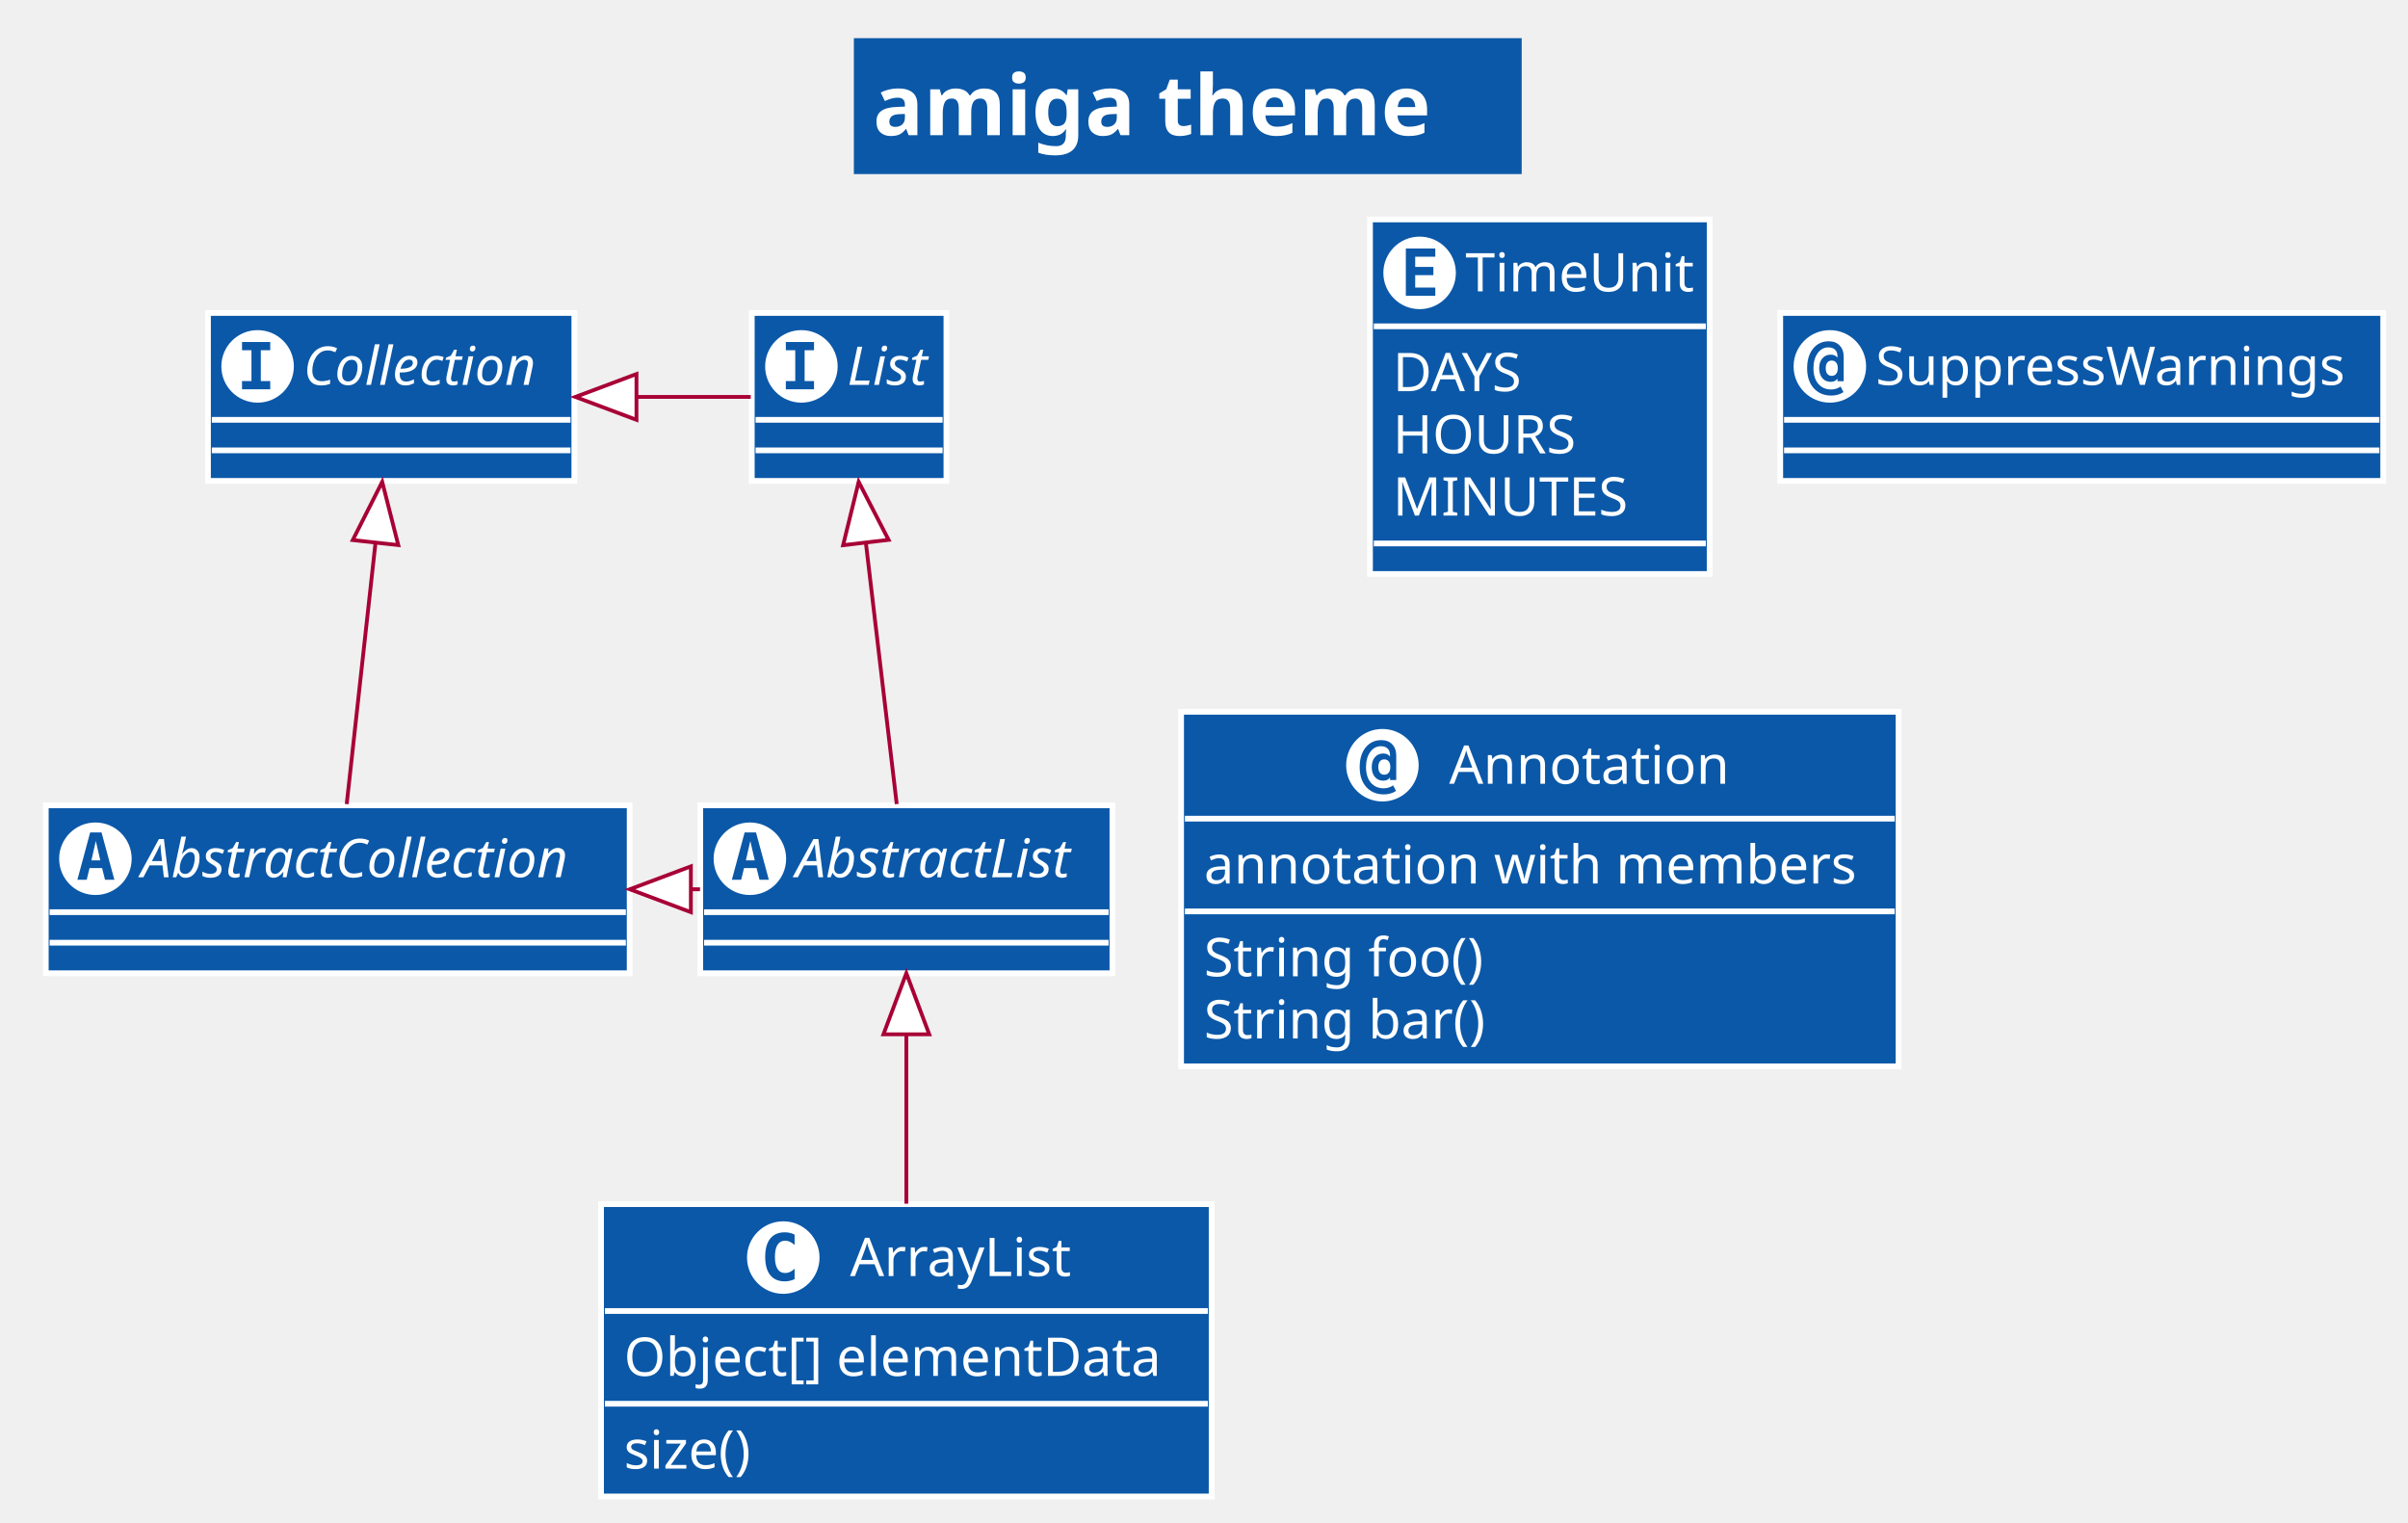
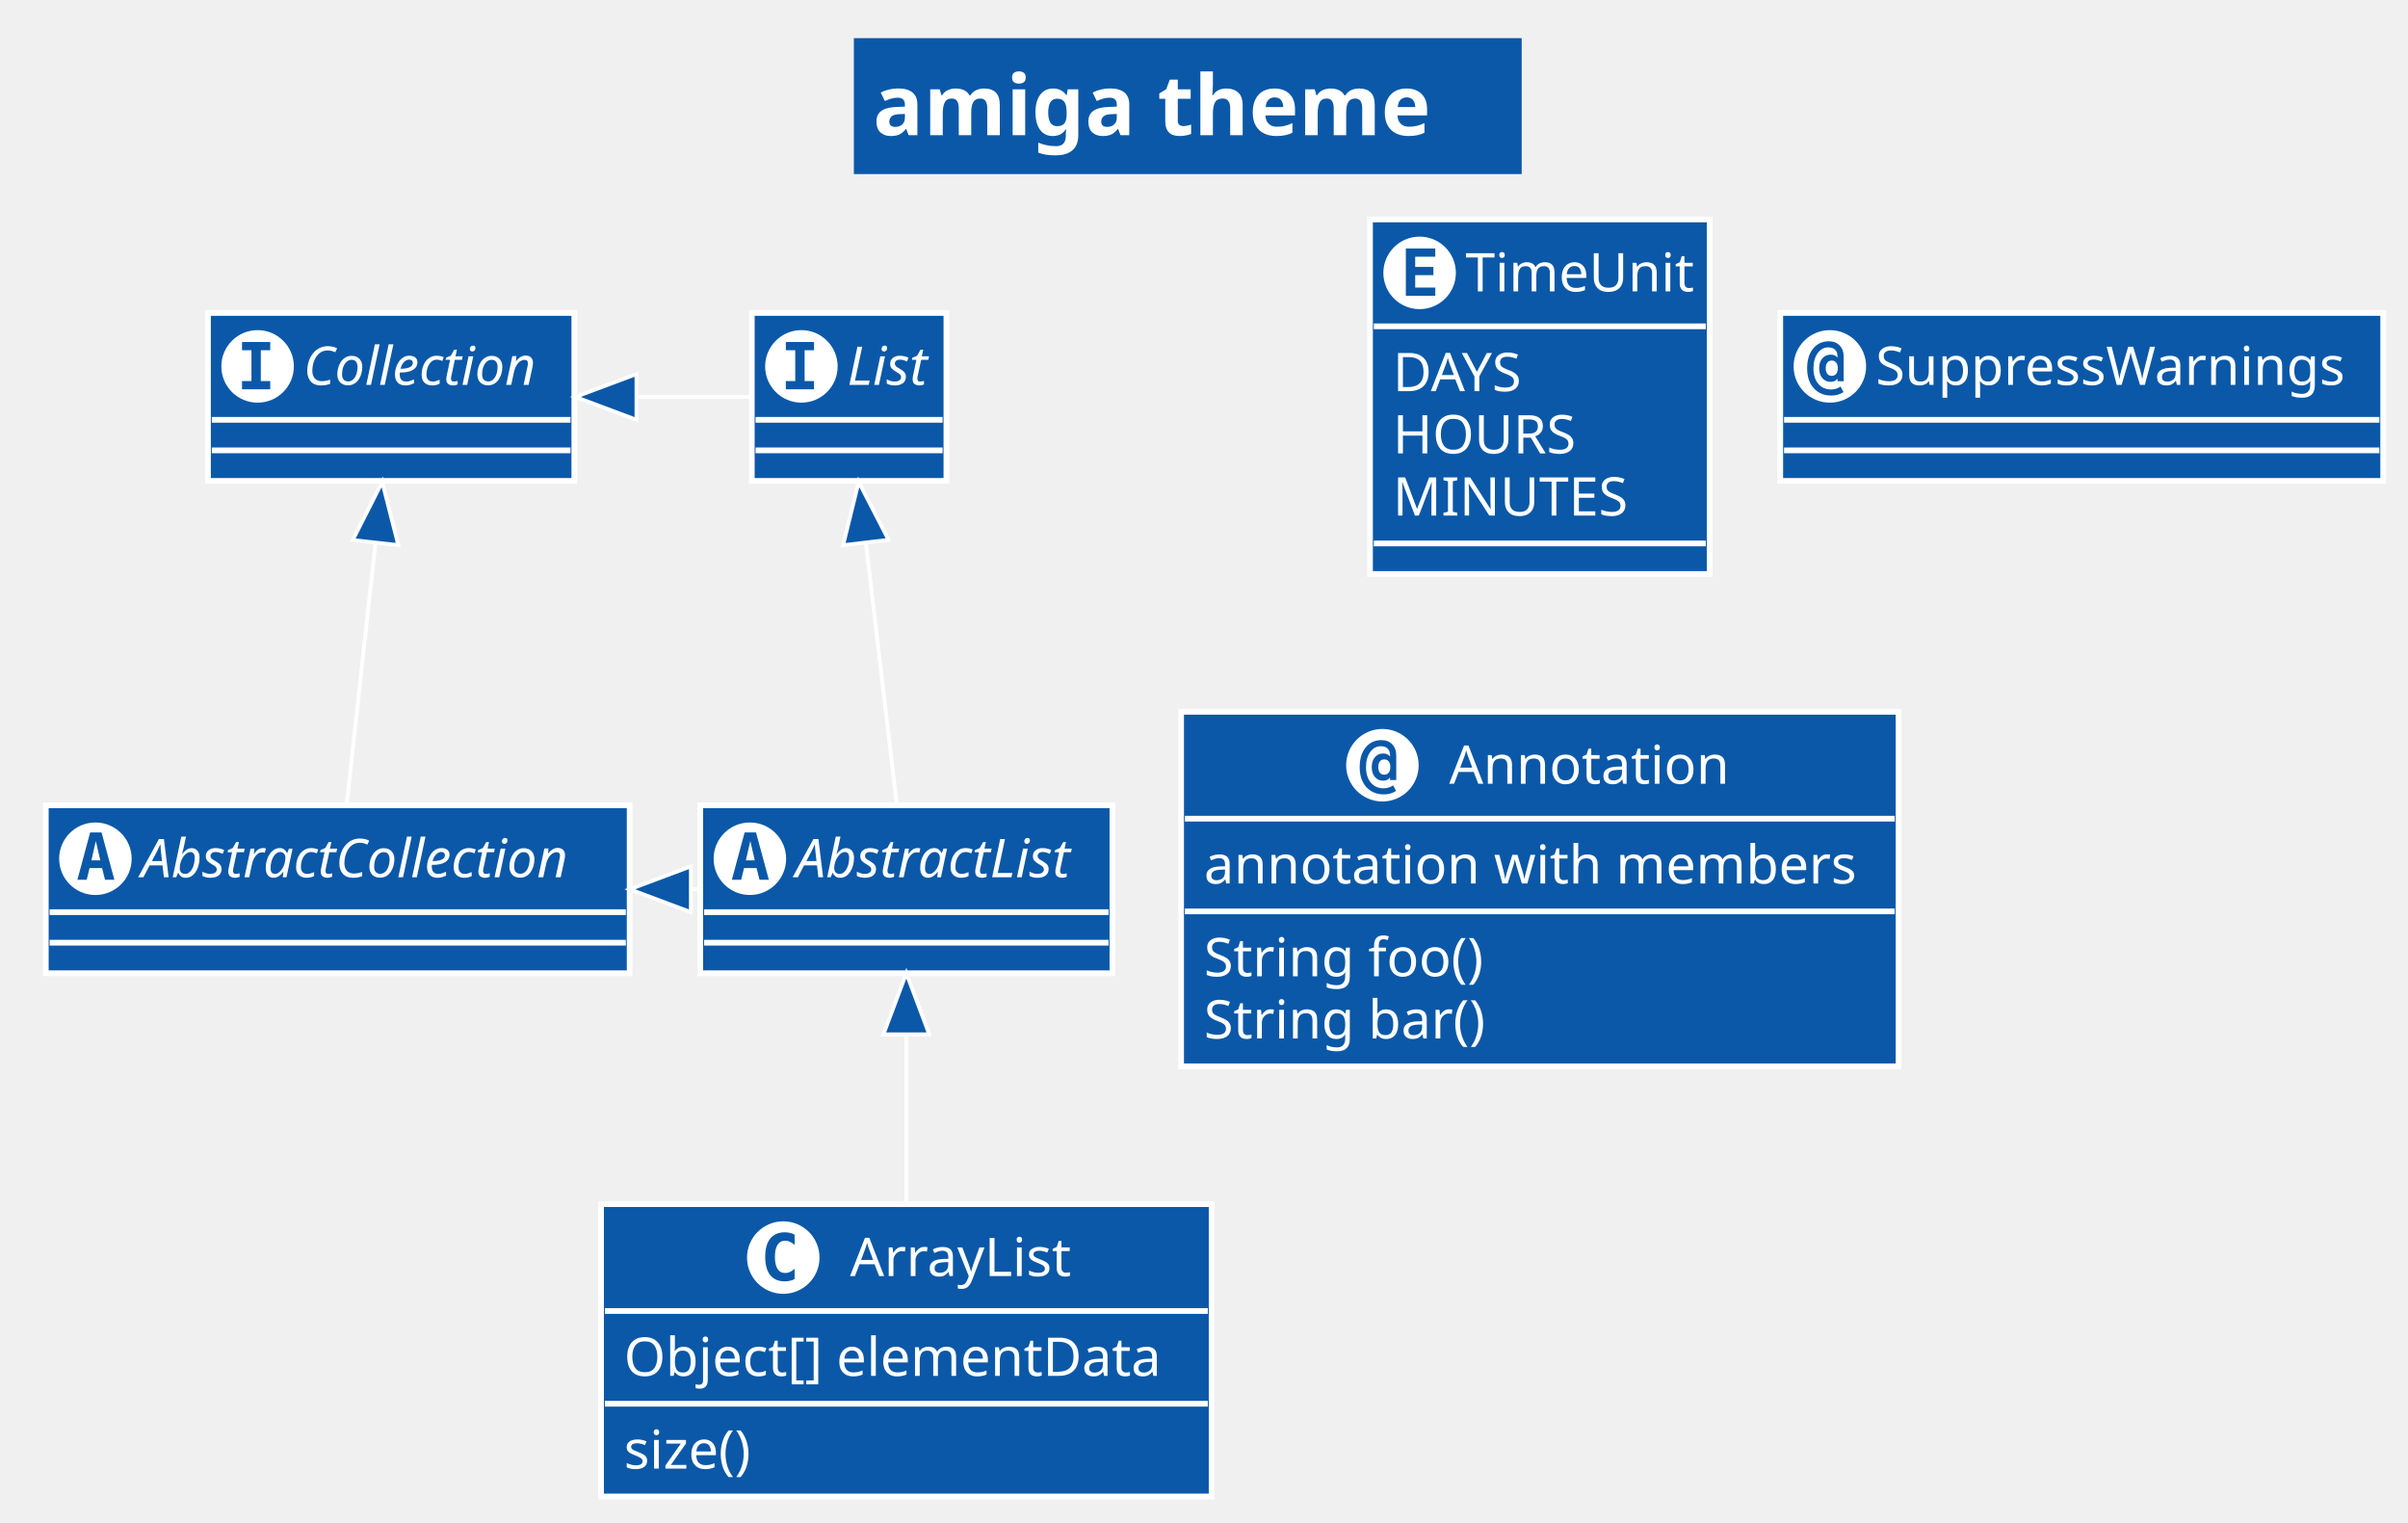
<svg xmlns="http://www.w3.org/2000/svg" contentScriptType="application/ecmascript" contentStyleType="text/css" height="399px" preserveAspectRatio="none" style="width:631px;height:399px;background:#0B58A8;" version="1.1" viewBox="0 0 631 399" width="631px" zoomAndPan="magnify">
  <defs />
  <g>
    <rect fill="#0B58A8" height="35.609" style="stroke:#0B58A8;stroke-width:0.0;" width="175" x="223.75" y="10" />
    <text fill="#FFFFFF" font-family="Verdana" font-size="22" font-weight="bold" lengthAdjust="spacing" textLength="165" x="228.75" y="35.421">amiga theme</text>
    <rect codeLine="7" fill="#0B58A8" height="44" id="AbstractList" style="stroke:#FFFFFF;stroke-width:1.5;" width="108" x="183.5" y="211" />
    <ellipse cx="196.5" cy="225" fill="#FFFFFF" rx="9" ry="9" style="stroke:#FFFFFF;stroke-width:1.0;" />
    <path d="M196.609,220.344 L195.453,225.422 L197.781,225.422 L196.609,220.344 Z M195.125,218.109 L198.109,218.109 L201.469,230.5 L199.016,230.5 L198.25,227.438 L194.969,227.438 L194.219,230.5 L191.781,230.5 L195.125,218.109 Z " fill="#0B58A8" />
    <text fill="#FFFFFF" font-family="Verdana" font-size="14" font-style="italic" lengthAdjust="spacing" textLength="80" x="208.5" y="229.847">AbstractList</text>
    <line style="stroke:#FFFFFF;stroke-width:1.5;" x1="184.5" x2="290.5" y1="239" y2="239" />
    <line style="stroke:#FFFFFF;stroke-width:1.5;" x1="184.5" x2="290.5" y1="247" y2="247" />
    <rect codeLine="8" fill="#0B58A8" height="44" id="AbstractCollection" style="stroke:#FFFFFF;stroke-width:1.5;" width="153" x="12" y="211" />
    <ellipse cx="25" cy="225" fill="#FFFFFF" rx="9" ry="9" style="stroke:#FFFFFF;stroke-width:1.0;" />
    <path d="M25.109,220.344 L23.953,225.422 L26.281,225.422 L25.109,220.344 Z M23.625,218.109 L26.609,218.109 L29.969,230.5 L27.516,230.5 L26.75,227.438 L23.469,227.438 L22.719,230.5 L20.281,230.5 L23.625,218.109 Z " fill="#0B58A8" />
    <text fill="#FFFFFF" font-family="Verdana" font-size="14" font-style="italic" lengthAdjust="spacing" textLength="125" x="37" y="229.847">AbstractCollection</text>
    <line style="stroke:#FFFFFF;stroke-width:1.5;" x1="13" x2="164" y1="239" y2="239" />
    <line style="stroke:#FFFFFF;stroke-width:1.5;" x1="13" x2="164" y1="247" y2="247" />
    <rect codeLine="9" fill="#0B58A8" height="44" id="List" style="stroke:#FFFFFF;stroke-width:1.5;" width="51" x="197" y="82" />
    <ellipse cx="210" cy="96" fill="#FFFFFF" rx="9" ry="9" style="stroke:#FFFFFF;stroke-width:1.0;" />
    <path d="M205.922,91.766 L205.922,89.609 L213.312,89.609 L213.312,91.766 L210.844,91.766 L210.844,99.844 L213.312,99.844 L213.312,102 L205.922,102 L205.922,99.844 L208.391,99.844 L208.391,91.766 L205.922,91.766 Z " fill="#0B58A8" />
    <text fill="#FFFFFF" font-family="Verdana" font-size="14" font-style="italic" lengthAdjust="spacing" textLength="23" x="222" y="100.847">List</text>
    <line style="stroke:#FFFFFF;stroke-width:1.5;" x1="198" x2="247" y1="110" y2="110" />
    <line style="stroke:#FFFFFF;stroke-width:1.5;" x1="198" x2="247" y1="118" y2="118" />
    <rect codeLine="10" fill="#0B58A8" height="44" id="Collection" style="stroke:#FFFFFF;stroke-width:1.5;" width="96" x="54.5" y="82" />
    <ellipse cx="67.5" cy="96" fill="#FFFFFF" rx="9" ry="9" style="stroke:#FFFFFF;stroke-width:1.0;" />
    <path d="M63.422,91.766 L63.422,89.609 L70.812,89.609 L70.812,91.766 L68.344,91.766 L68.344,99.844 L70.812,99.844 L70.812,102 L63.422,102 L63.422,99.844 L65.891,99.844 L65.891,91.766 L63.422,91.766 Z " fill="#0B58A8" />
    <text fill="#FFFFFF" font-family="Verdana" font-size="14" font-style="italic" lengthAdjust="spacing" textLength="68" x="79.5" y="100.847">Collection</text>
    <line style="stroke:#FFFFFF;stroke-width:1.5;" x1="55.5" x2="149.5" y1="110" y2="110" />
    <line style="stroke:#FFFFFF;stroke-width:1.5;" x1="55.5" x2="149.5" y1="118" y2="118" />
    <rect codeLine="19" fill="#0B58A8" height="76.594" id="ArrayList" style="stroke:#FFFFFF;stroke-width:1.5;" width="160" x="157.5" y="315.5" />
    <ellipse cx="205.25" cy="329.5" fill="#FFFFFF" rx="9" ry="9" style="stroke:#FFFFFF;stroke-width:1.0;" />
    <path d="M208.219,335.141 Q207.641,335.438 207,335.578 Q206.359,335.734 205.656,335.734 Q203.156,335.734 201.828,334.094 Q200.516,332.438 200.516,329.312 Q200.516,326.188 201.828,324.531 Q203.156,322.875 205.656,322.875 Q206.359,322.875 207,323.031 Q207.656,323.188 208.219,323.484 L208.219,326.203 Q207.594,325.625 207,325.359 Q206.406,325.078 205.781,325.078 Q204.438,325.078 203.75,326.156 Q203.062,327.219 203.062,329.312 Q203.062,331.406 203.75,332.484 Q204.438,333.547 205.781,333.547 Q206.406,333.547 207,333.281 Q207.594,333 208.219,332.422 L208.219,335.141 Z " fill="#0B58A8" />
    <text fill="#FFFFFF" font-family="Verdana" font-size="14" lengthAdjust="spacing" textLength="57" x="222.75" y="334.347">ArrayList</text>
    <line style="stroke:#FFFFFF;stroke-width:1.5;" x1="158.5" x2="316.5" y1="343.5" y2="343.5" />
    <text fill="#FFFFFF" font-family="Verdana" font-size="14" lengthAdjust="spacing" textLength="148" x="163.5" y="360.495">Object[] elementData</text>
    <line style="stroke:#FFFFFF;stroke-width:1.5;" x1="158.5" x2="316.5" y1="367.797" y2="367.797" />
    <text fill="#FFFFFF" font-family="Verdana" font-size="14" lengthAdjust="spacing" textLength="38" x="163.5" y="384.792">size()</text>
    <rect codeLine="24" fill="#0B58A8" height="92.891" id="TimeUnit" style="stroke:#FFFFFF;stroke-width:1.5;" width="89" x="359" y="57.5" />
    <ellipse cx="372" cy="71.5" fill="#FFFFFF" rx="9" ry="9" style="stroke:#FFFFFF;stroke-width:1.0;" />
    <path d="M376.109,77.5 L368.391,77.5 L368.391,65.109 L376.109,65.109 L376.109,67.266 L370.844,67.266 L370.844,69.938 L375.609,69.938 L375.609,72.094 L370.844,72.094 L370.844,75.344 L376.109,75.344 L376.109,77.5 Z " fill="#0B58A8" />
    <text fill="#FFFFFF" font-family="Verdana" font-size="14" lengthAdjust="spacing" textLength="61" x="384" y="76.347">TimeUnit</text>
    <line style="stroke:#FFFFFF;stroke-width:1.5;" x1="360" x2="447" y1="85.5" y2="85.5" />
    <text fill="#FFFFFF" font-family="Verdana" font-size="14" lengthAdjust="spacing" textLength="38" x="365" y="102.495">DAYS</text>
    <text fill="#FFFFFF" font-family="Verdana" font-size="14" lengthAdjust="spacing" textLength="50" x="365" y="118.792">HOURS</text>
    <text fill="#FFFFFF" font-family="Verdana" font-size="14" lengthAdjust="spacing" textLength="62" x="365" y="135.089">MINUTES</text>
    <line style="stroke:#FFFFFF;stroke-width:1.5;" x1="360" x2="447" y1="142.391" y2="142.391" />
    <rect codeLine="30" fill="#0B58A8" height="44" id="SuppressWarnings" style="stroke:#FFFFFF;stroke-width:1.5;" width="158" x="466.5" y="82" />
    <ellipse cx="479.5" cy="96" fill="#FFFFFF" rx="9" ry="9" style="stroke:#FFFFFF;stroke-width:1.0;" />
    <path d="M481.578,96.469 Q481.578,95.531 481.156,95 Q480.734,94.469 479.984,94.469 Q479.25,94.469 478.828,95 Q478.422,95.531 478.422,96.469 Q478.422,97.422 478.828,97.953 Q479.25,98.484 479.984,98.484 Q480.734,98.484 481.156,97.953 Q481.578,97.422 481.578,96.469 Z M483.125,99.875 L481.5,99.875 L481.5,99.203 Q481.172,99.641 480.75,99.844 Q480.328,100.047 479.719,100.047 Q478.359,100.047 477.531,99.078 Q476.703,98.094 476.703,96.469 Q476.703,94.875 477.531,93.906 Q478.359,92.922 479.719,92.922 Q480.312,92.922 480.766,93.125 Q481.219,93.328 481.5,93.719 L481.5,93.375 Q481.5,92.25 480.875,91.641 Q480.25,91.016 479.109,91.016 Q477.391,91.016 476.297,92.547 Q475.203,94.062 475.203,96.5 Q475.203,99.047 476.453,100.547 Q477.719,102.047 479.828,102.047 Q480.484,102.047 481.109,101.859 Q481.734,101.672 482.312,101.281 L483.078,102.734 Q482.406,103.188 481.609,103.406 Q480.812,103.641 479.906,103.641 Q477,103.641 475.266,101.703 Q473.547,99.781 473.547,96.5 Q473.547,93.281 475.094,91.359 Q476.656,89.422 479.219,89.422 Q481.016,89.422 482.062,90.516 Q483.125,91.609 483.125,93.484 L483.125,99.875 Z " fill="#0B58A8" />
    <text fill="#FFFFFF" font-family="Verdana" font-size="14" lengthAdjust="spacing" textLength="130" x="491.5" y="100.847">SuppressWarnings</text>
    <line style="stroke:#FFFFFF;stroke-width:1.5;" x1="467.5" x2="623.5" y1="110" y2="110" />
    <line style="stroke:#FFFFFF;stroke-width:1.5;" x1="467.5" x2="623.5" y1="118" y2="118" />
    <rect codeLine="32" fill="#0B58A8" height="92.891" id="Annotation" style="stroke:#FFFFFF;stroke-width:1.5;" width="188" x="309.5" y="186.5" />
    <ellipse cx="362.25" cy="200.5" fill="#FFFFFF" rx="9" ry="9" style="stroke:#FFFFFF;stroke-width:1.0;" />
    <path d="M364.328,200.969 Q364.328,200.031 363.906,199.5 Q363.484,198.969 362.734,198.969 Q362,198.969 361.578,199.5 Q361.172,200.031 361.172,200.969 Q361.172,201.922 361.578,202.453 Q362,202.984 362.734,202.984 Q363.484,202.984 363.906,202.453 Q364.328,201.922 364.328,200.969 Z M365.875,204.375 L364.25,204.375 L364.25,203.703 Q363.922,204.141 363.5,204.344 Q363.078,204.547 362.469,204.547 Q361.109,204.547 360.281,203.578 Q359.453,202.594 359.453,200.969 Q359.453,199.375 360.281,198.406 Q361.109,197.422 362.469,197.422 Q363.062,197.422 363.516,197.625 Q363.969,197.828 364.25,198.219 L364.25,197.875 Q364.25,196.75 363.625,196.141 Q363,195.516 361.859,195.516 Q360.141,195.516 359.047,197.047 Q357.953,198.562 357.953,201 Q357.953,203.547 359.203,205.047 Q360.469,206.547 362.578,206.547 Q363.234,206.547 363.859,206.359 Q364.484,206.172 365.062,205.781 L365.828,207.234 Q365.156,207.688 364.359,207.906 Q363.562,208.141 362.656,208.141 Q359.75,208.141 358.016,206.203 Q356.297,204.281 356.297,201 Q356.297,197.781 357.844,195.859 Q359.406,193.922 361.969,193.922 Q363.766,193.922 364.812,195.016 Q365.875,196.109 365.875,197.984 L365.875,204.375 Z " fill="#0B58A8" />
    <text fill="#FFFFFF" font-family="Verdana" font-size="14" lengthAdjust="spacing" textLength="75" x="379.75" y="205.347">Annotation</text>
    <line style="stroke:#FFFFFF;stroke-width:1.5;" x1="310.5" x2="496.5" y1="214.5" y2="214.5" />
    <text fill="#FFFFFF" font-family="Verdana" font-size="14" lengthAdjust="spacing" textLength="176" x="315.5" y="231.495">annotation with members</text>
    <line style="stroke:#FFFFFF;stroke-width:1.5;" x1="310.5" x2="496.5" y1="238.797" y2="238.797" />
    <text fill="#FFFFFF" font-family="Verdana" font-size="14" lengthAdjust="spacing" textLength="76" x="315.5" y="255.792">String foo()</text>
    <text fill="#FFFFFF" font-family="Verdana" font-size="14" lengthAdjust="spacing" textLength="76" x="315.5" y="272.089">String bar()</text>
-     <path d="M225.011,126.257 C227.78,149.7 232.209,187.202 234.981,210.674 " fill="none" style="stroke:#A80036;stroke-width:1.0;" />
-     <polygon fill="#FFFFFF" points="225.011,126.257,220.929,142.85,232.846,141.443,225.011,126.257" style="stroke:#A80036;stroke-width:1.0;" />
-     <path d="M100.157,126.257 C97.572,149.7 93.438,187.202 90.851,210.674 " fill="none" style="stroke:#A80036;stroke-width:1.0;" />
-     <polygon fill="#FFFFFF" points="100.157,126.257,92.44,141.503,104.367,142.818,100.157,126.257" style="stroke:#A80036;stroke-width:1.0;" />
-     <path d="M150.781,104 C166.096,104 181.411,104 196.726,104 " fill="none" style="stroke:#A80036;stroke-width:1.0;" />
-     <polygon fill="#FFFFFF" points="150.781,104,166.781,110,166.781,98,150.781,104" style="stroke:#A80036;stroke-width:1.0;" />
-     <path d="M165.037,233 C171.17,233 177.303,233 183.436,233 " fill="none" style="stroke:#A80036;stroke-width:1.0;" />
-     <polygon fill="#FFFFFF" points="165.037,233,181.037,239,181.037,227,165.037,233" style="stroke:#A80036;stroke-width:1.0;" />
-     <path d="M237.5,255.001 C237.5,271.682 237.5,295.438 237.5,315.382 " fill="none" style="stroke:#A80036;stroke-width:1.0;" />
-     <polygon fill="#FFFFFF" points="237.5,255.001,231.5,271.001,243.5,271.001,237.5,255.001" style="stroke:#A80036;stroke-width:1.0;" />
+     <path d="M225.011,126.257 C227.78,149.7 232.209,187.202 234.981,210.674 " fill="none" style="stroke:#FFFFFF;stroke-width:1.0;" />
+     <polygon fill="#0B58A8" points="225.011,126.257,220.929,142.85,232.846,141.443,225.011,126.257" style="stroke:#FFFFFF;stroke-width:1.0;" />
+     <path d="M100.157,126.257 C97.572,149.7 93.438,187.202 90.851,210.674 " fill="none" style="stroke:#FFFFFF;stroke-width:1.0;" />
+     <polygon fill="#0B58A8" points="100.157,126.257,92.44,141.503,104.367,142.818,100.157,126.257" style="stroke:#FFFFFF;stroke-width:1.0;" />
+     <path d="M150.781,104 C166.096,104 181.411,104 196.726,104 " fill="none" style="stroke:#FFFFFF;stroke-width:1.0;" />
+     <polygon fill="#0B58A8" points="150.781,104,166.781,110,166.781,98,150.781,104" style="stroke:#FFFFFF;stroke-width:1.0;" />
+     <path d="M165.037,233 C171.17,233 177.303,233 183.436,233 " fill="none" style="stroke:#FFFFFF;stroke-width:1.0;" />
+     <polygon fill="#0B58A8" points="165.037,233,181.037,239,181.037,227,165.037,233" style="stroke:#FFFFFF;stroke-width:1.0;" />
+     <path d="M237.5,255.001 C237.5,271.682 237.5,295.438 237.5,315.382 " fill="none" style="stroke:#FFFFFF;stroke-width:1.0;" />
+     <polygon fill="#0B58A8" points="237.5,255.001,231.5,271.001,243.5,271.001,237.5,255.001" style="stroke:#FFFFFF;stroke-width:1.0;" />
  </g>
</svg>
